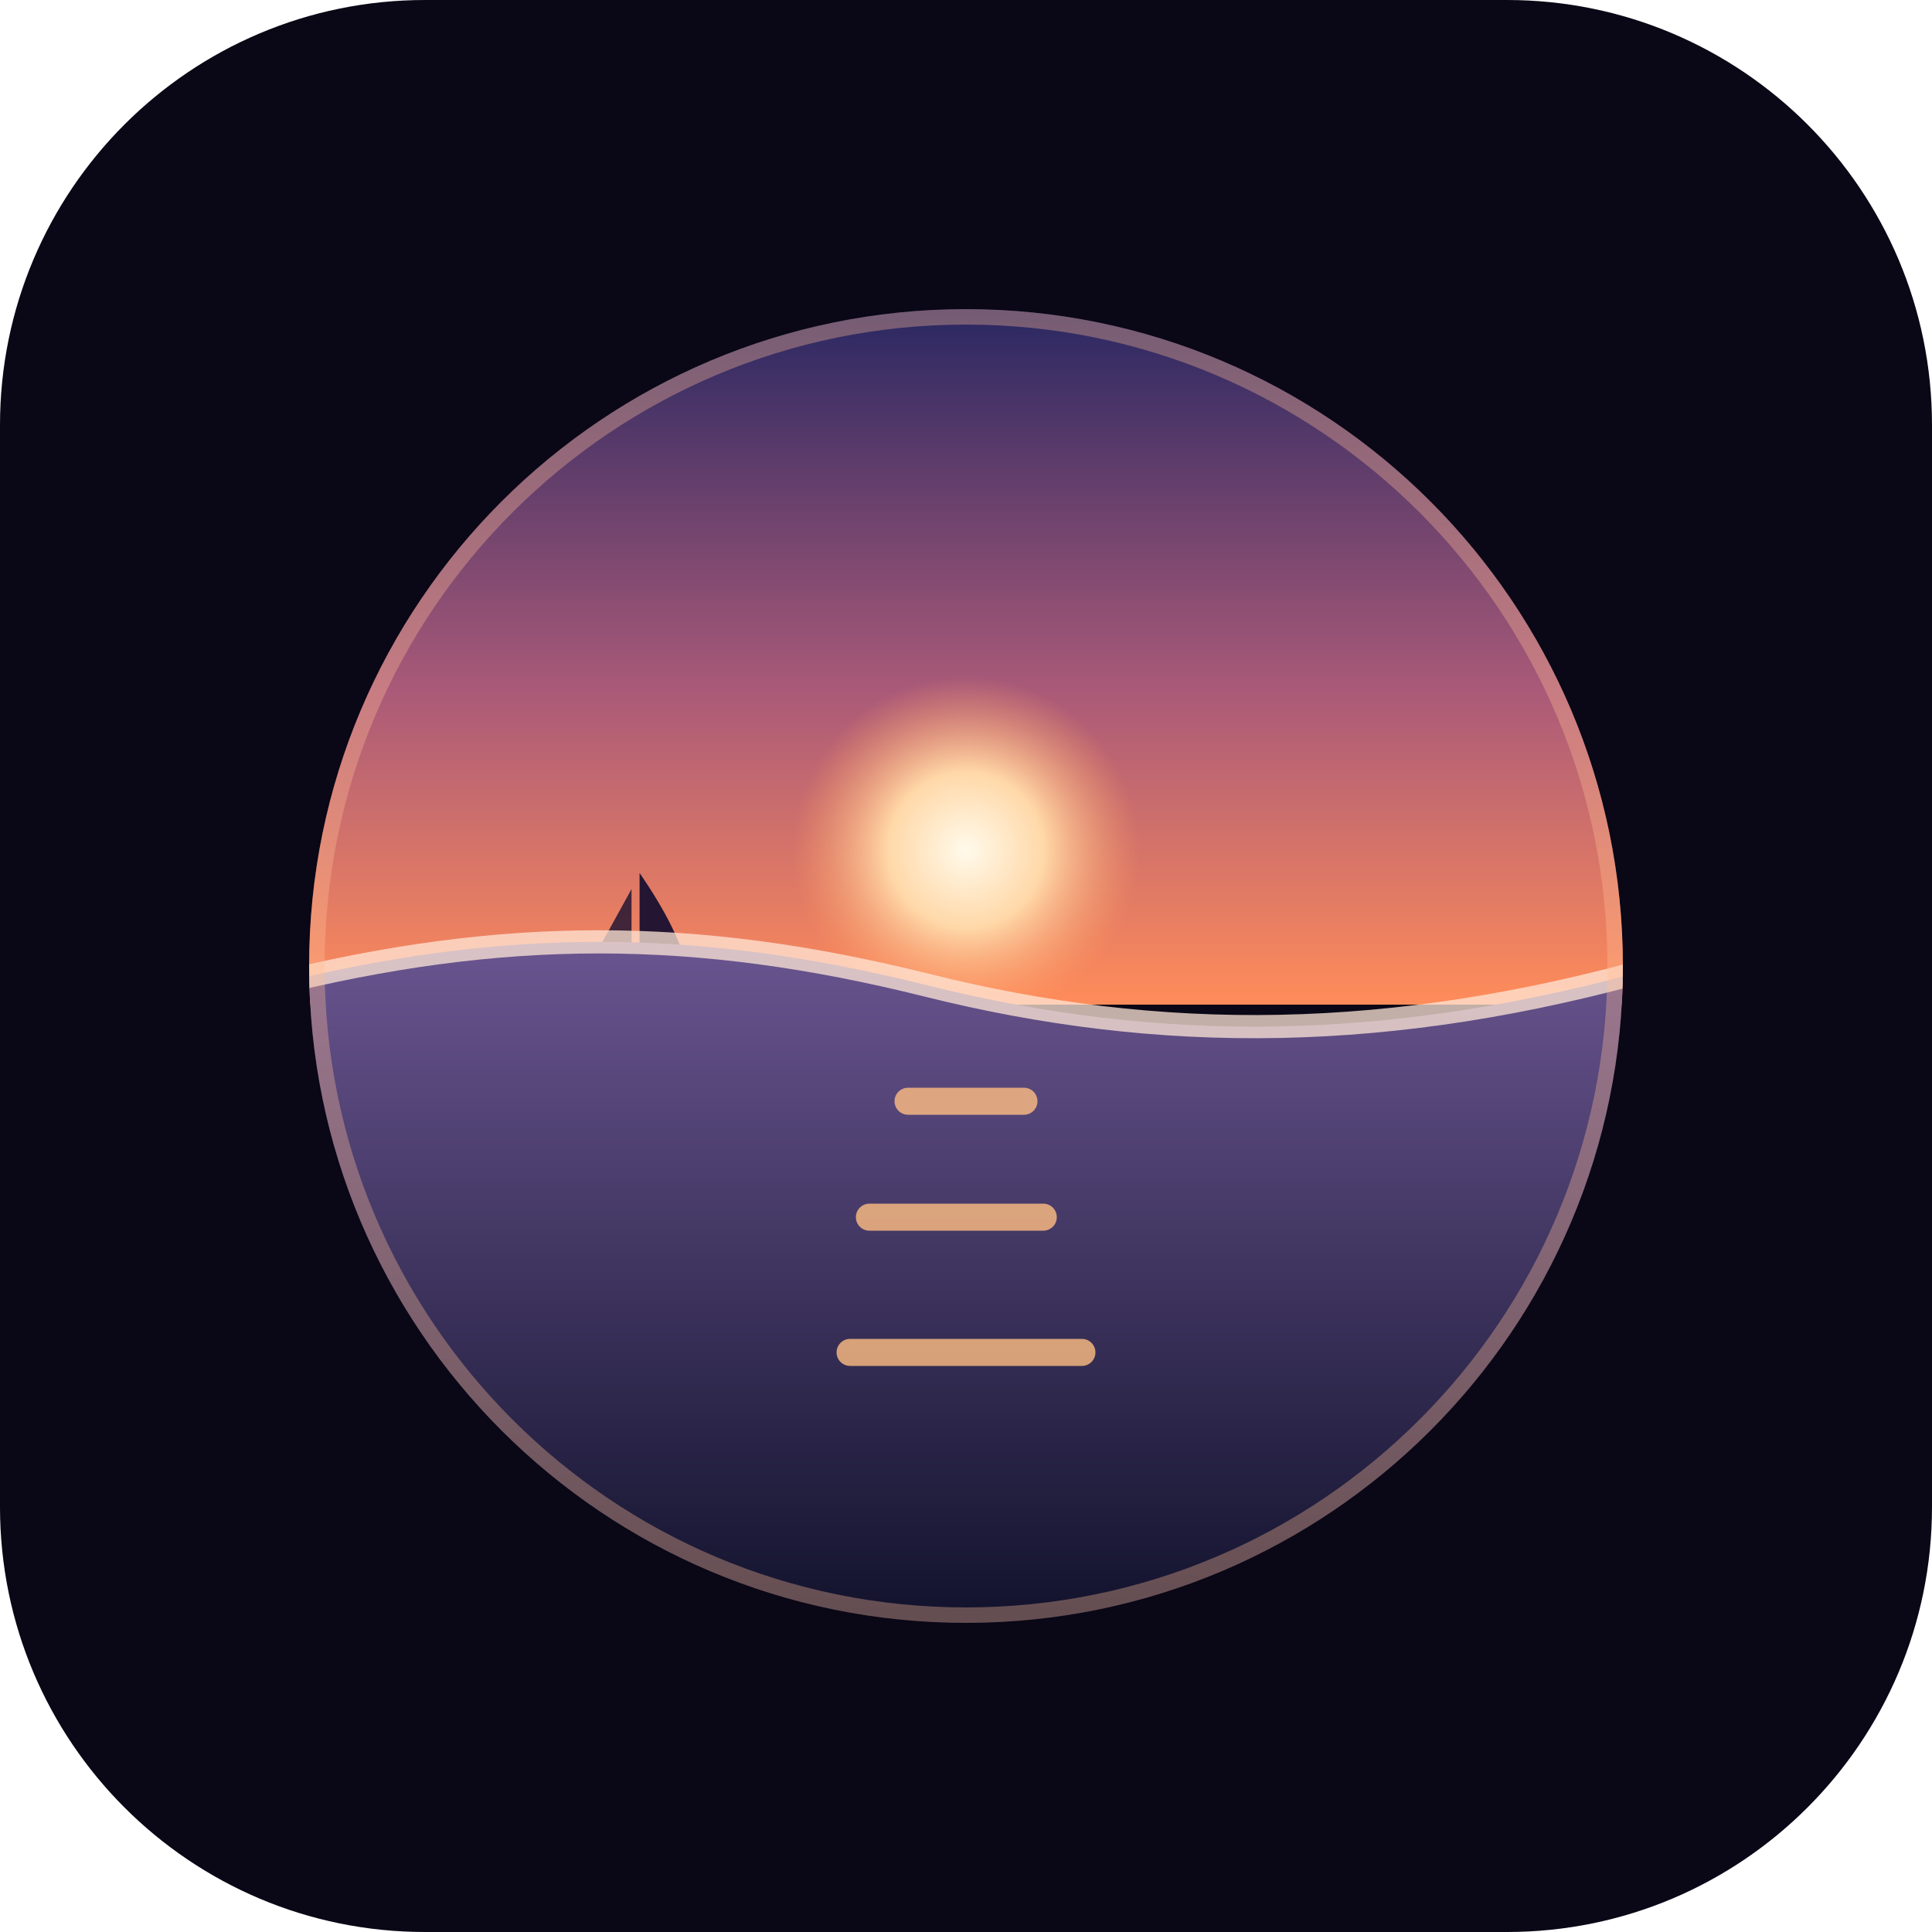
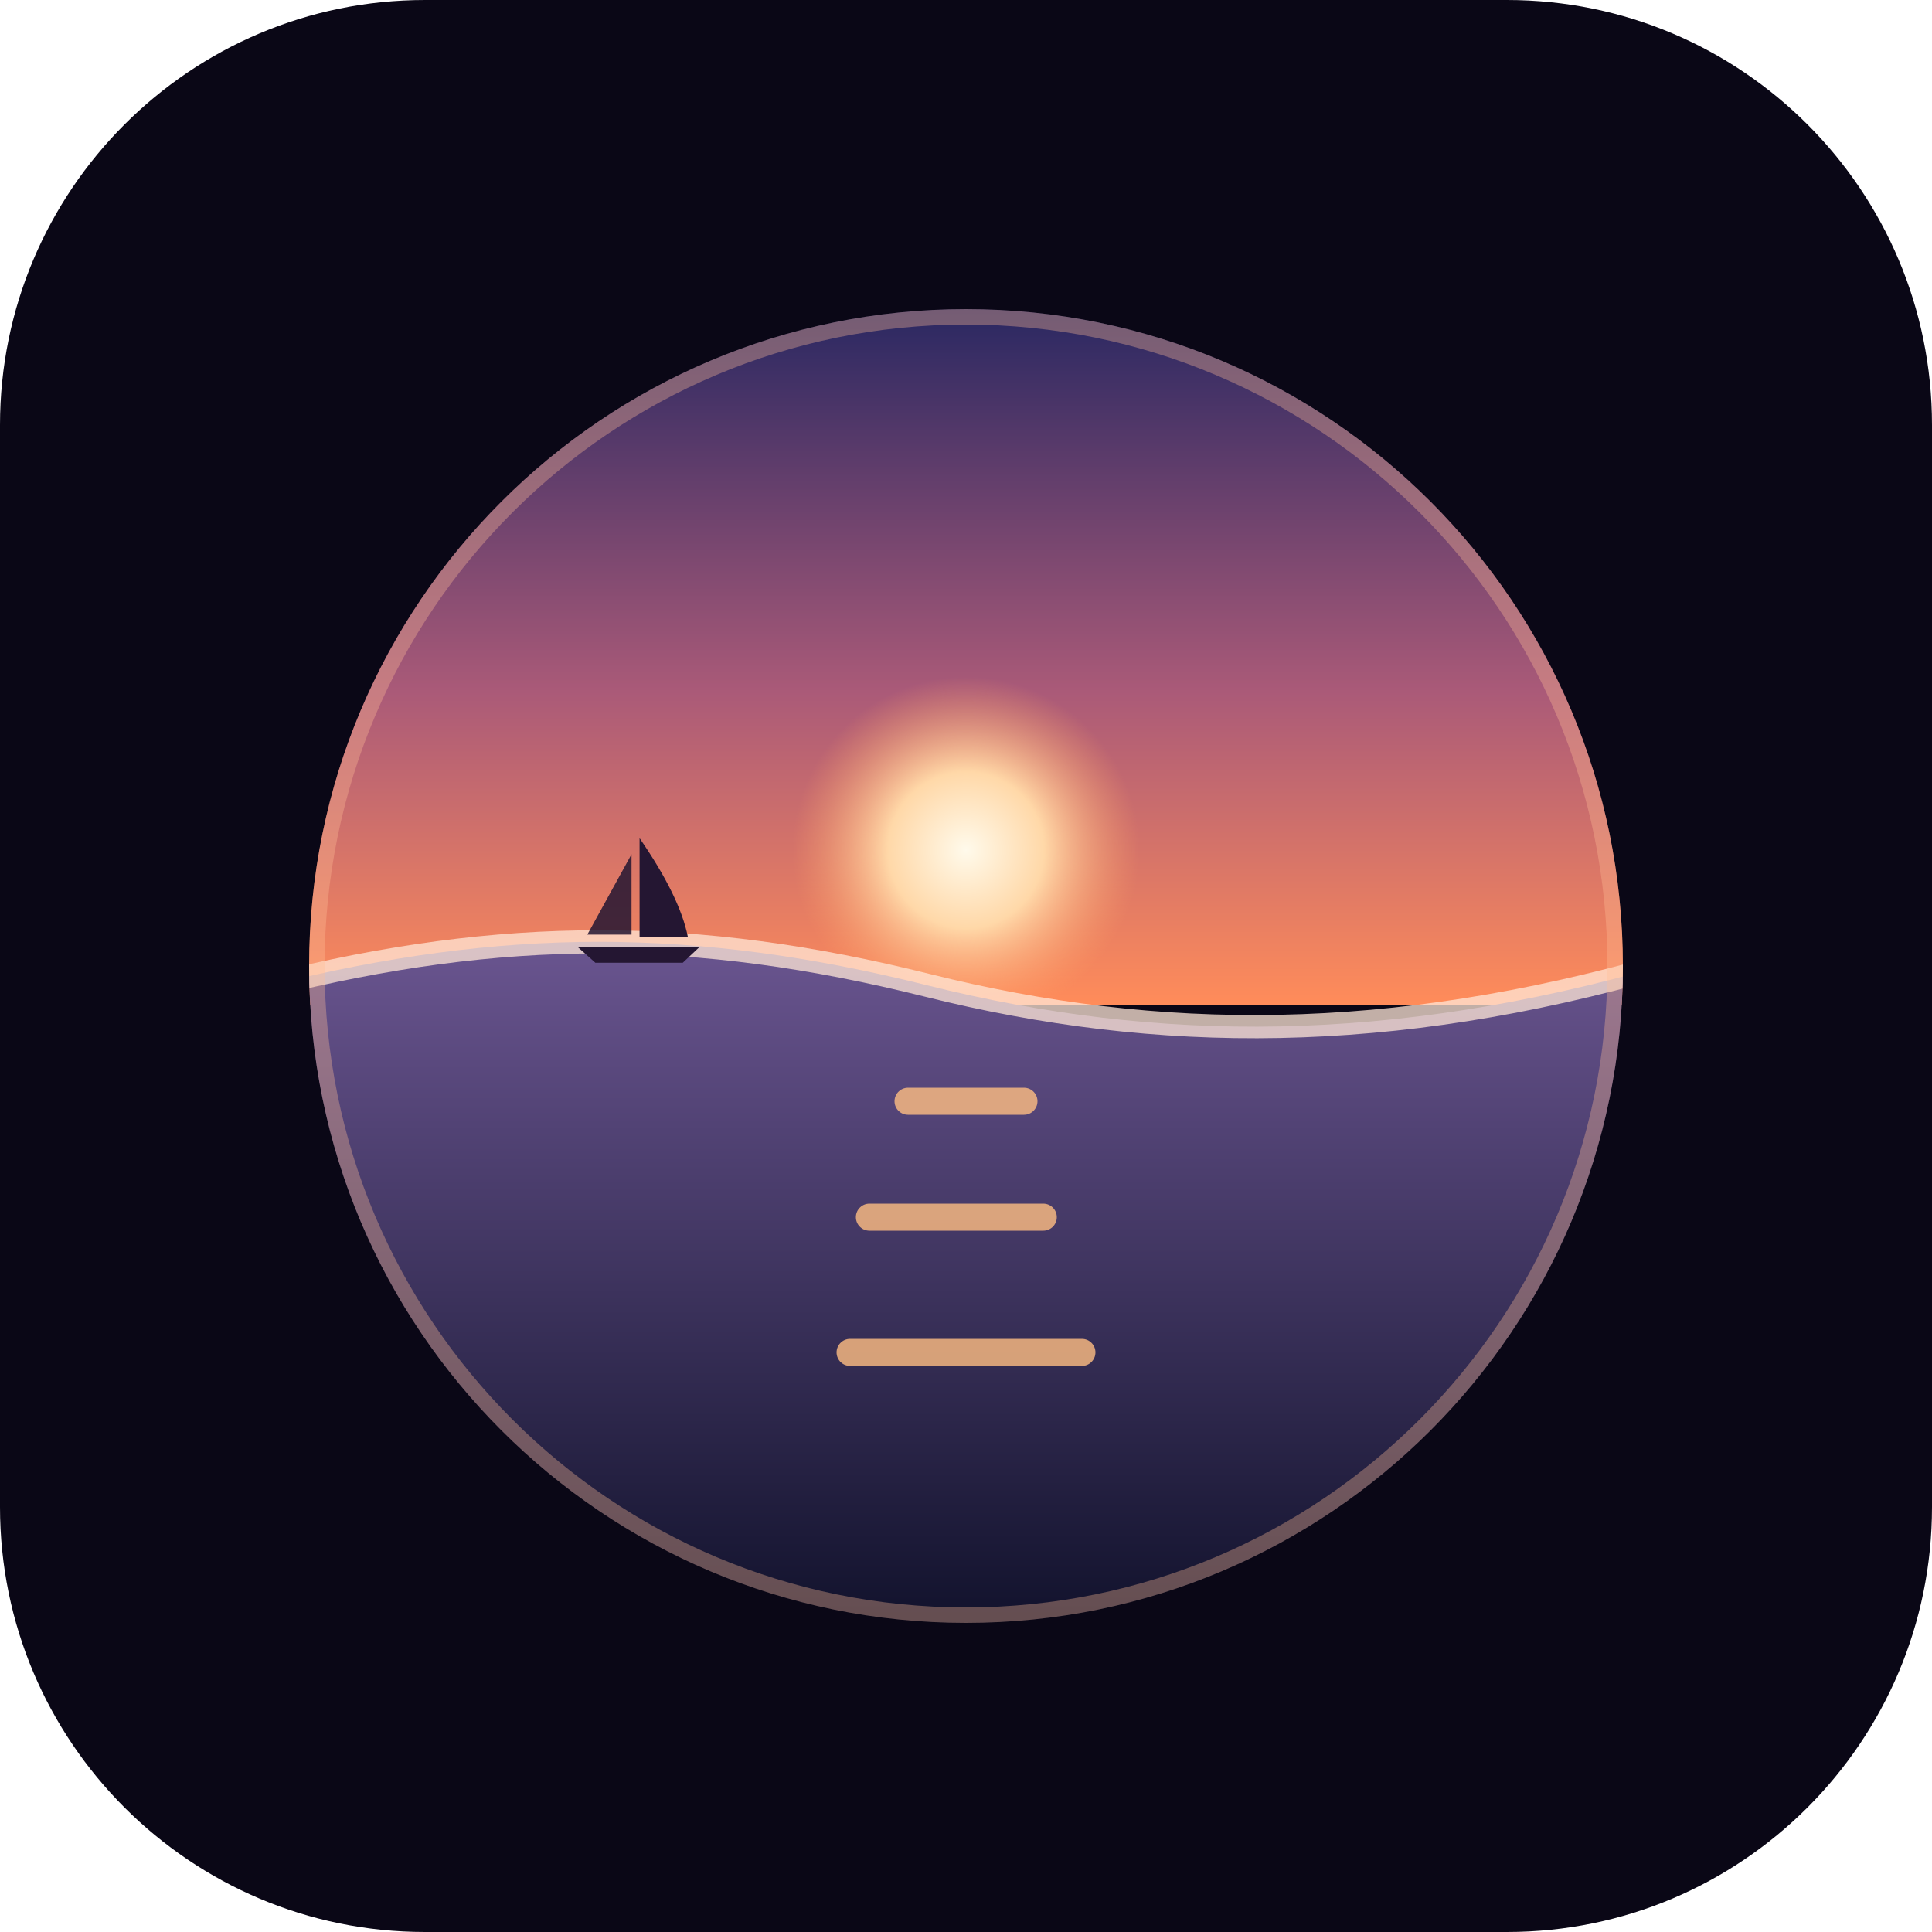
<svg xmlns="http://www.w3.org/2000/svg" viewBox="0 0 100 100">
  <defs>
    <clipPath id="o">
      <circle cx="50" cy="50" r="34" />
    </clipPath>
    <linearGradient id="sky" x1="0" y1="0" x2="0" y2="1">
      <stop offset="0" stop-color="#2a2862" />
      <stop offset=".55" stop-color="#aa5a78" />
      <stop offset="1" stop-color="#ff8c5a" />
    </linearGradient>
    <linearGradient id="sea" x1="0" y1="0" x2="0" y2="1">
      <stop offset="0" stop-color="#6a5590" />
      <stop offset="1" stop-color="#0c0e26" />
    </linearGradient>
    <radialGradient id="sun">
      <stop offset="0" stop-color="#fffaeb" />
      <stop offset=".45" stop-color="#ffd8a8" />
      <stop offset="1" stop-color="#ffa064" stop-opacity="0" />
    </radialGradient>
  </defs>
  <rect width="100" height="100" rx="22" fill="#0a0716" />
  <g clip-path="url(#o)">
    <rect x="16" y="16" width="68" height="36" fill="url(#sky)" />
    <circle cx="50" cy="44" r="9" fill="url(#sun)" />
-     <g transform="translate(33 50.8) scale(5.2)" fill="#241632">
+     <path d="M14 51 C 26 48, 36 48, 48 51 S 72 54, 86 50 V86 H14 Z" fill="url(#sea)" />
+     <path d="M14 51 C 26 48, 36 48, 48 51 S 72 54, 86 50" fill="none" stroke="#ffe6d7" stroke-opacity=".75" stroke-width="1.2" />
+     <g transform="translate(33 49) scale(5.2)" fill="#241632">
      <path d="M-.6 0H.62L.45.16H-.42Z" />
      <path d="M.02-1.08Q.42-.5.5-.1H.02Z" />
      <path d="M-.06-.92V-.12H-.5Z" fill-opacity=".85" />
    </g>
-     <path d="M14 51 C 26 48, 36 48, 48 51 S 72 54, 86 50 V86 H14 Z" fill="url(#sea)" />
-     <path d="M14 51 C 26 48, 36 48, 48 51 S 72 54, 86 50" fill="none" stroke="#ffe6d7" stroke-opacity=".75" stroke-width="1.2" />
    <g stroke="#ffbe82" stroke-linecap="round" stroke-width="1.4">
      <path d="M47 57h6M45 63h9M44 70h12" stroke-opacity=".8" />
    </g>
  </g>
  <circle cx="50" cy="50" r="33.6" fill="none" stroke="#ffbe96" stroke-opacity=".35" stroke-width=".8" />
</svg>
